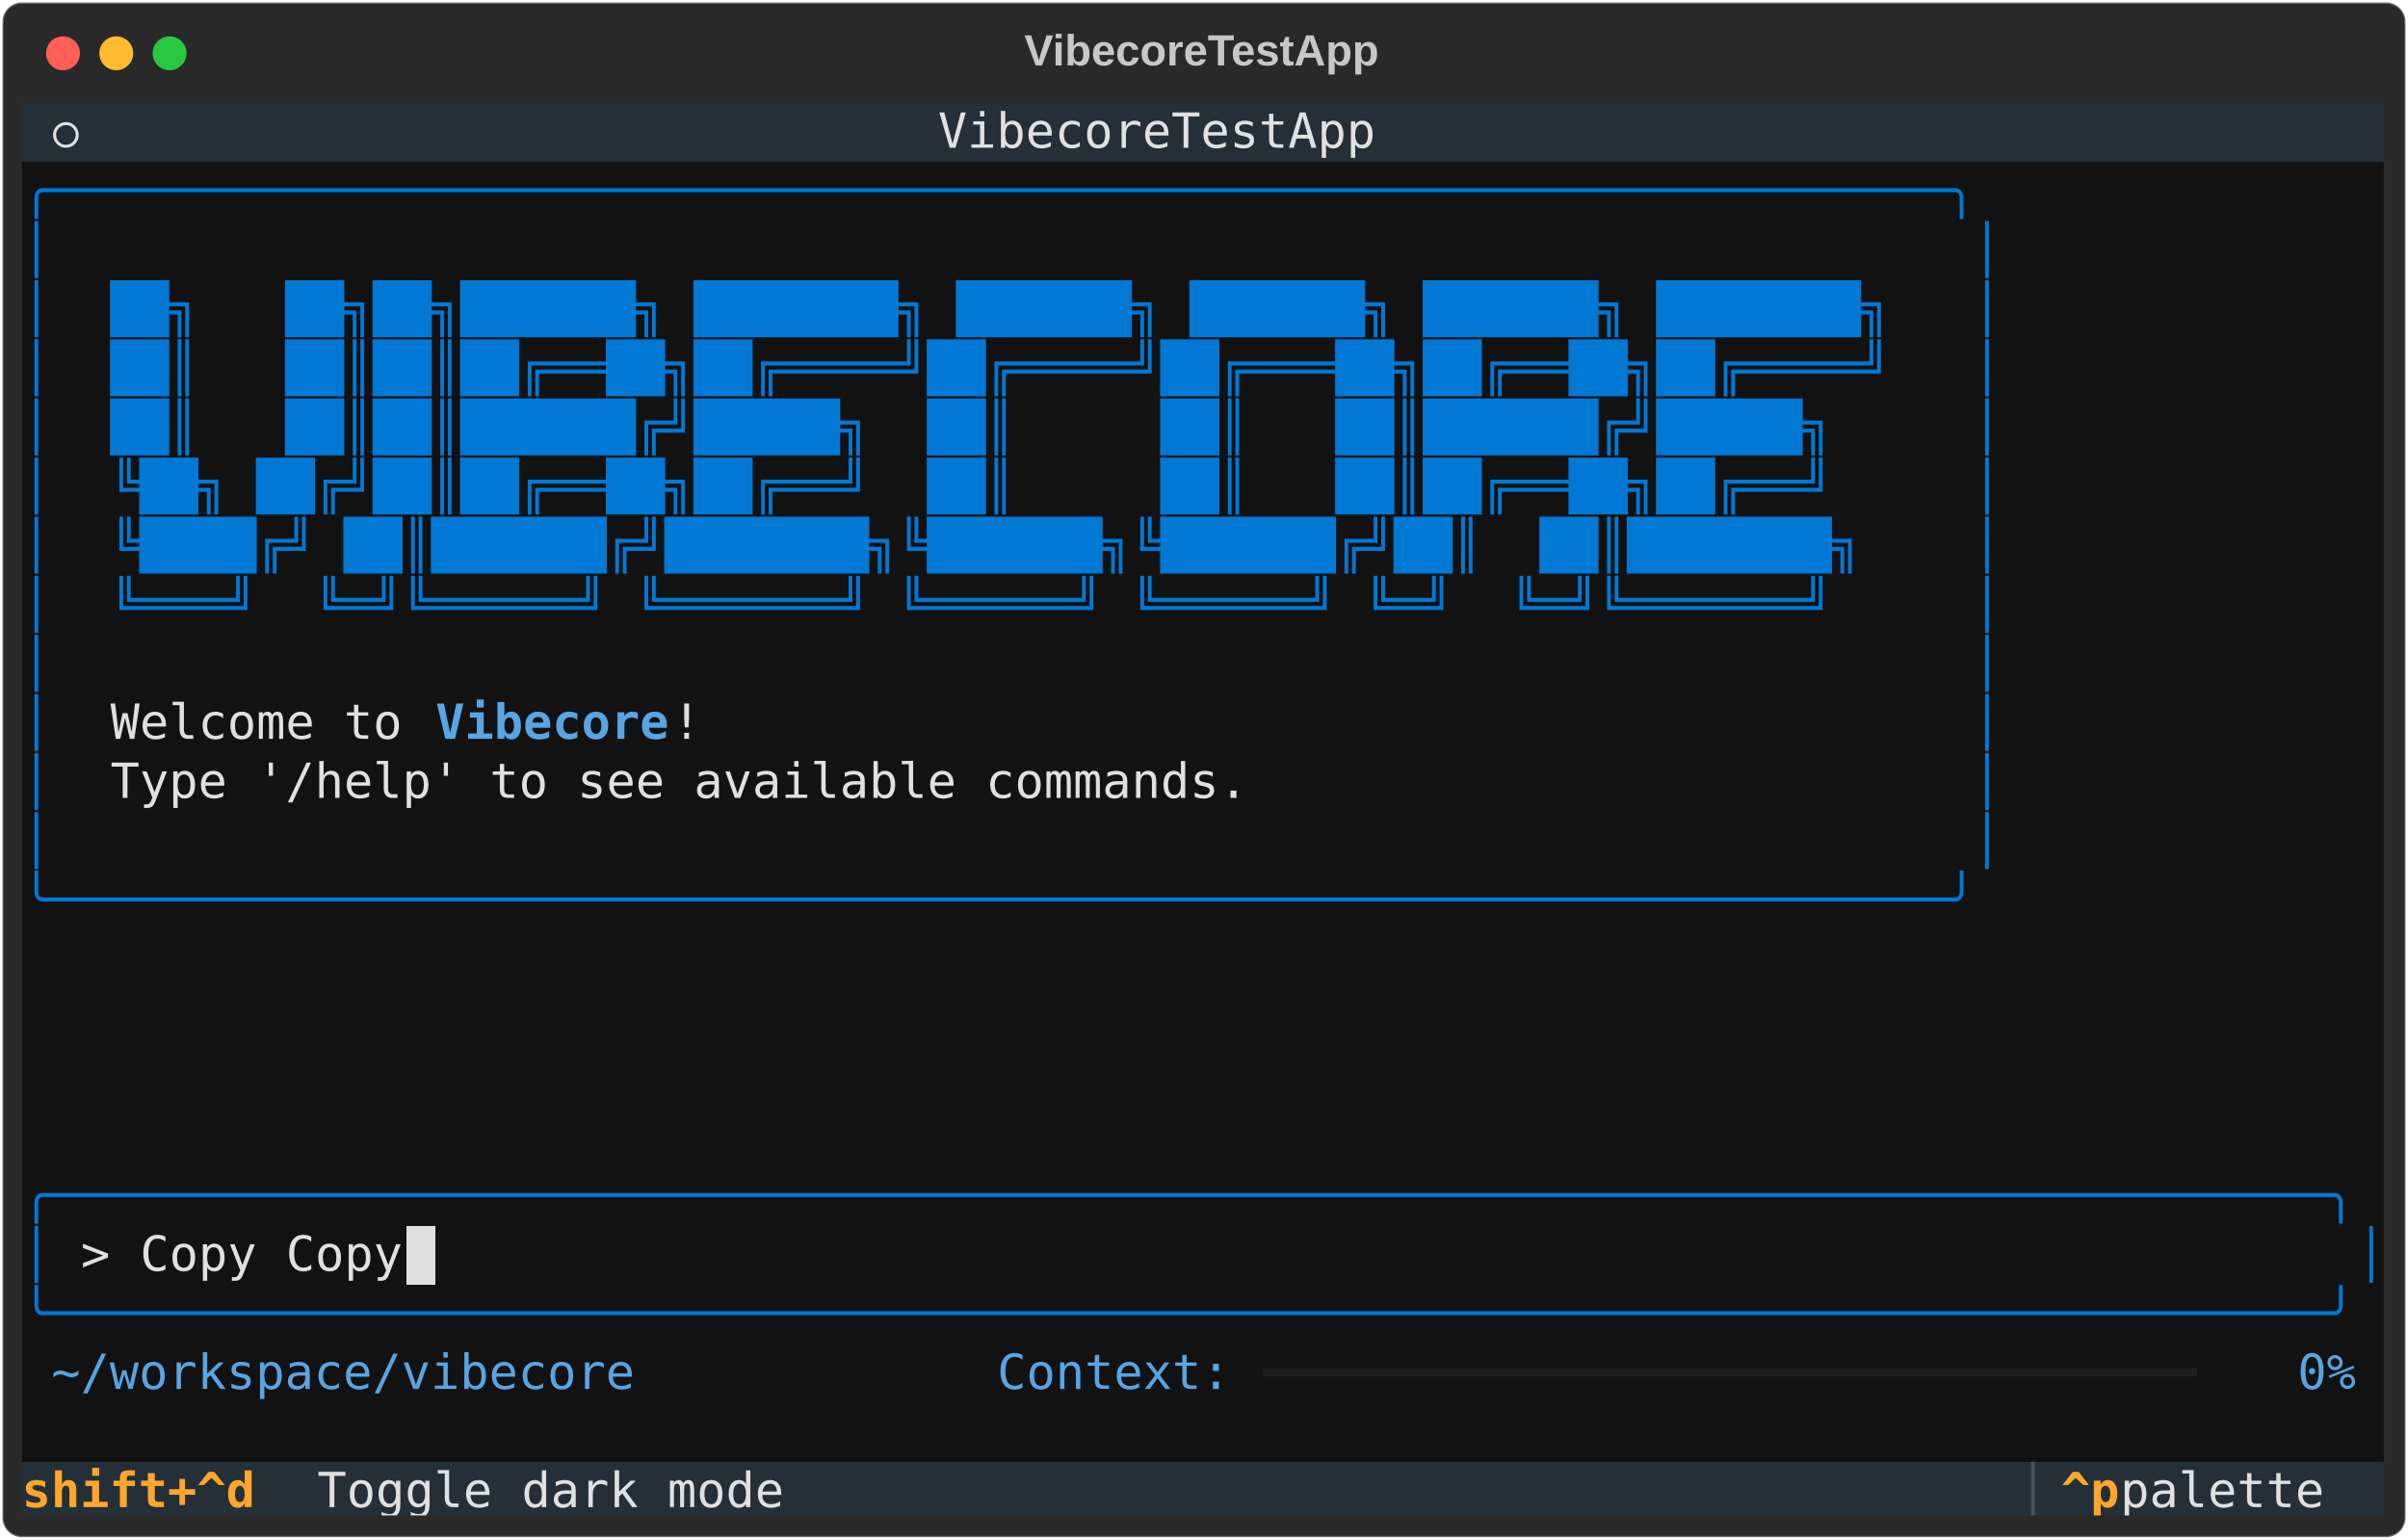
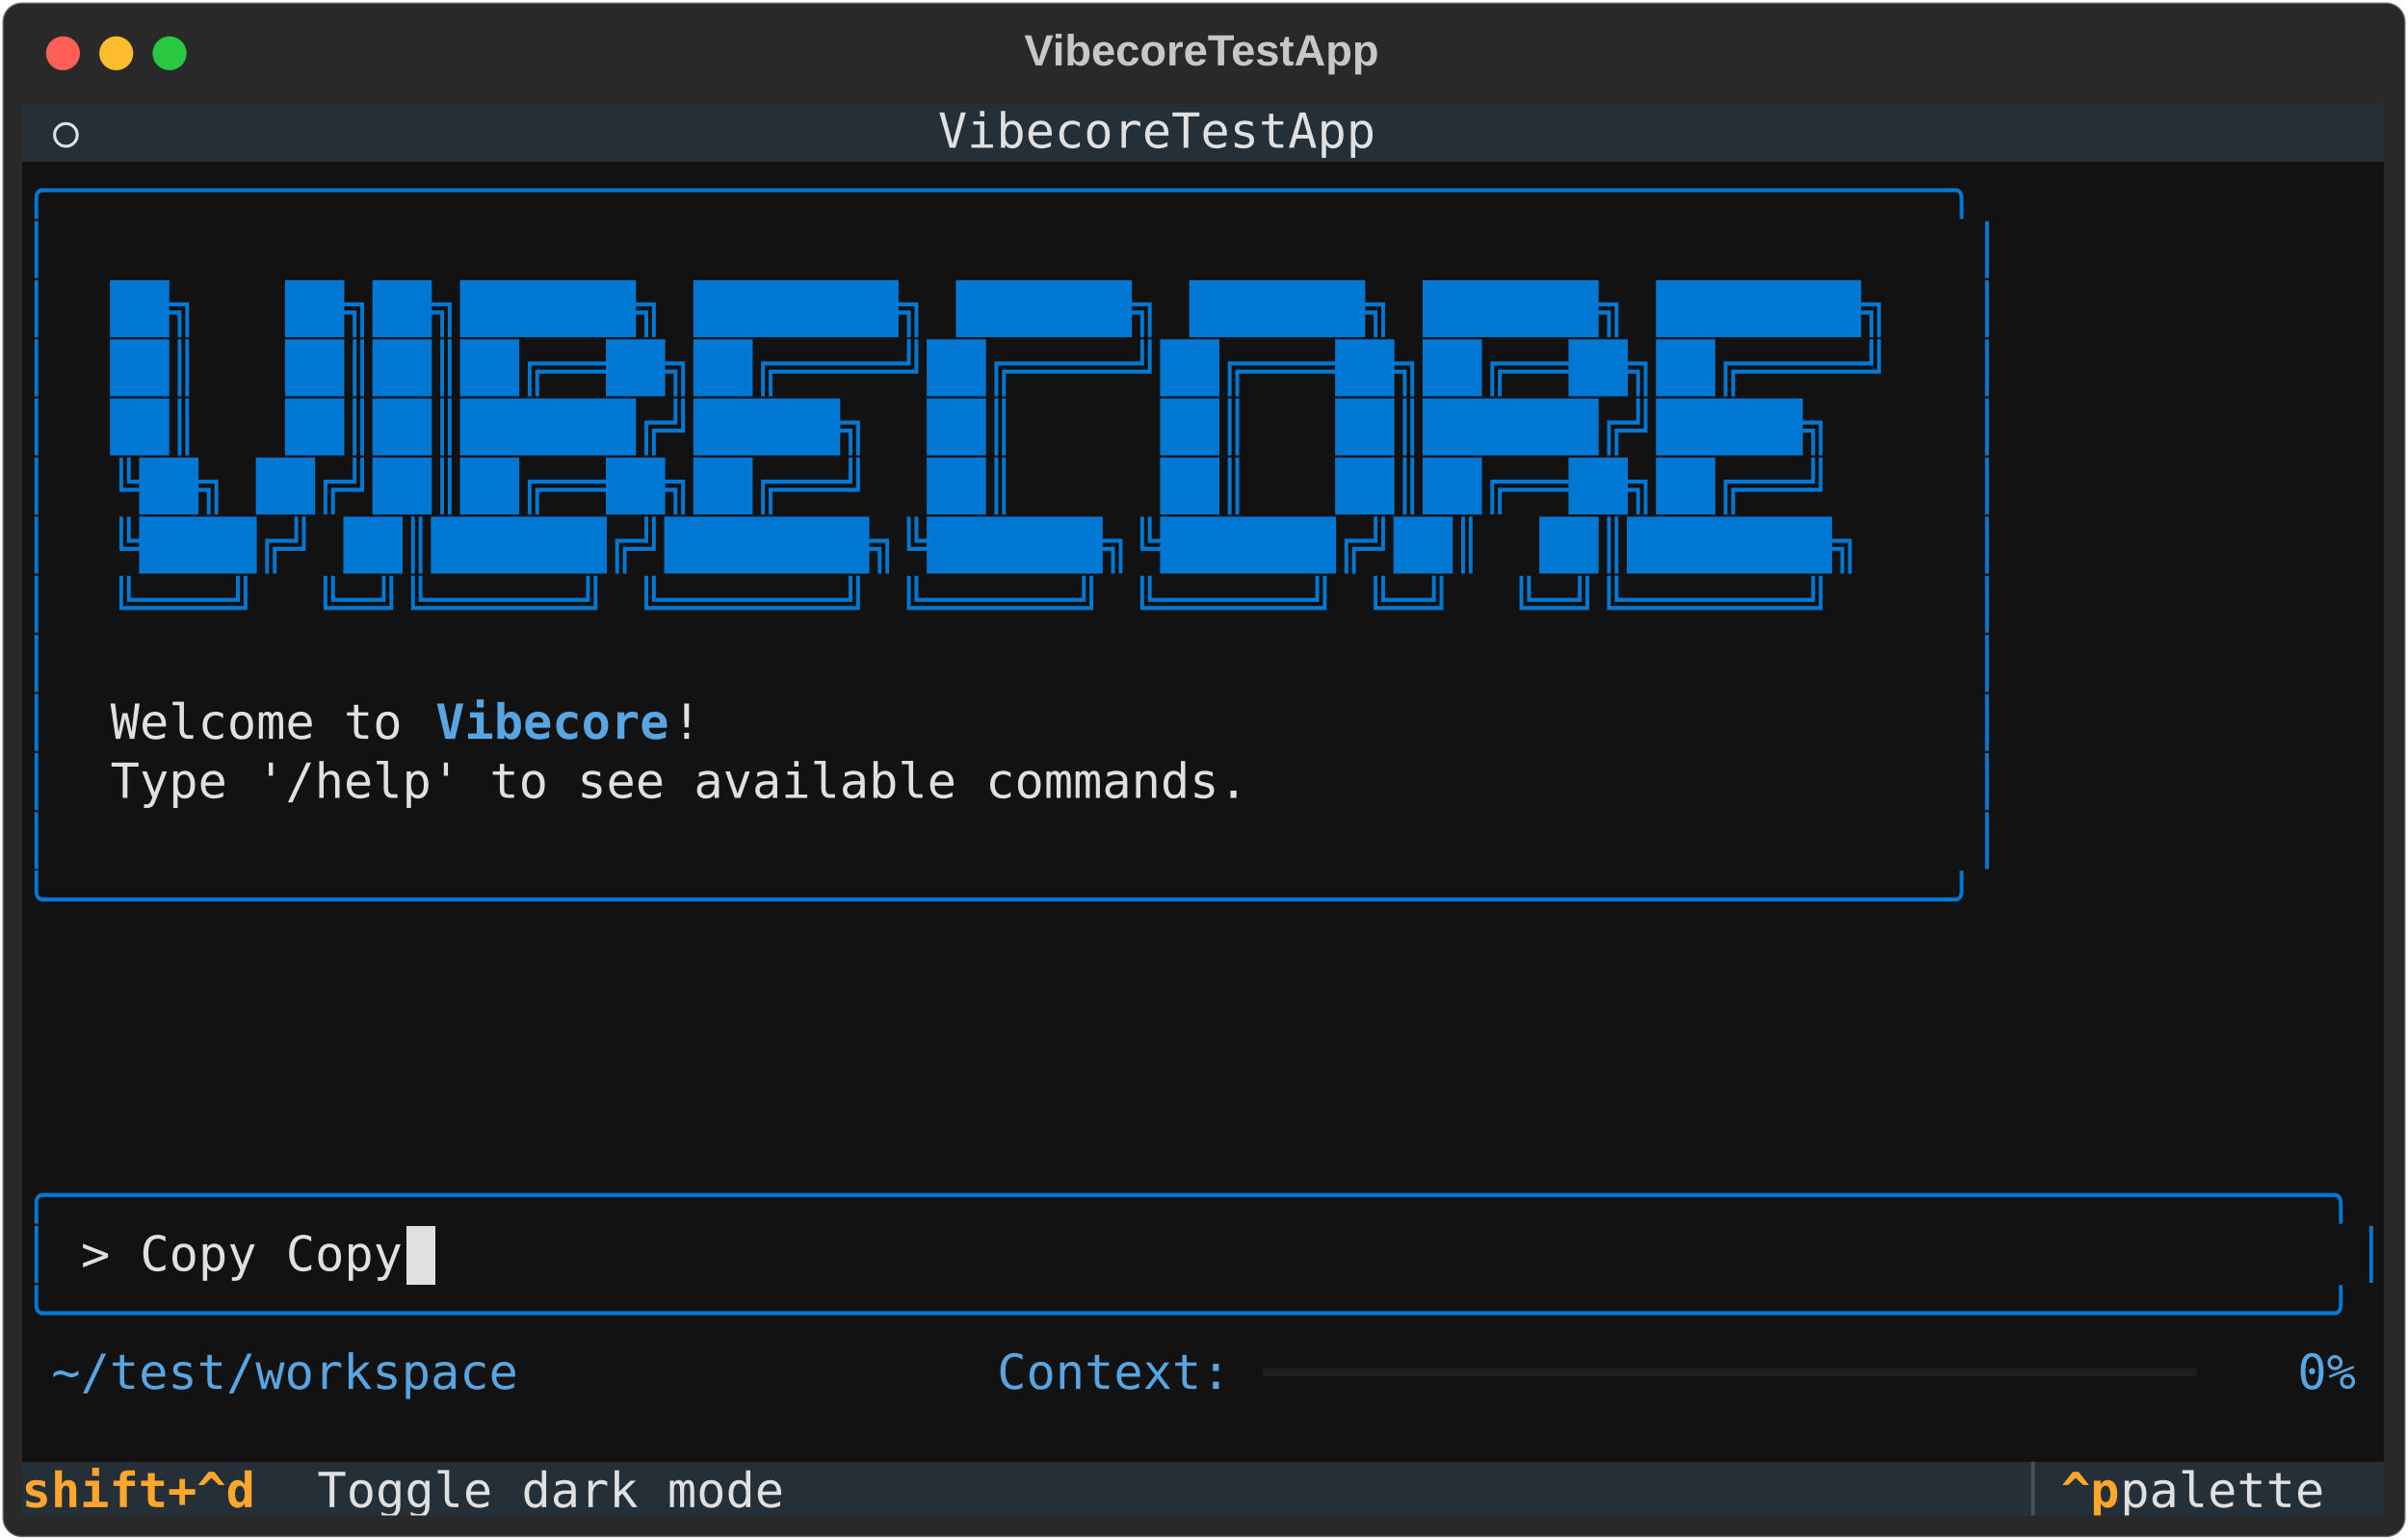
<svg xmlns="http://www.w3.org/2000/svg" class="rich-terminal" viewBox="0 0 994 635.6">
  <style>

    @font-face {
        font-family: "Fira Code";
        src: local("FiraCode-Regular"),
                url("https://cdnjs.cloudflare.com/ajax/libs/firacode/6.2.0/woff2/FiraCode-Regular.woff2") format("woff2"),
                url("https://cdnjs.cloudflare.com/ajax/libs/firacode/6.2.0/woff/FiraCode-Regular.woff") format("woff");
        font-style: normal;
        font-weight: 400;
    }
    @font-face {
        font-family: "Fira Code";
        src: local("FiraCode-Bold"),
                url("https://cdnjs.cloudflare.com/ajax/libs/firacode/6.2.0/woff2/FiraCode-Bold.woff2") format("woff2"),
                url("https://cdnjs.cloudflare.com/ajax/libs/firacode/6.2.0/woff/FiraCode-Bold.woff") format("woff");
        font-style: bold;
        font-weight: 700;
    }

    .terminal-matrix {
        font-family: Fira Code, monospace;
        font-size: 20px;
        line-height: 24.4px;
        font-variant-east-asian: full-width;
    }

    .terminal-title {
        font-size: 18px;
        font-weight: bold;
        font-family: arial;
    }

    .terminal-r1 { fill: #c5c8c6 }
.terminal-r2 { fill: #e0e0e0 }
.terminal-r3 { fill: #0178d4 }
.terminal-r4 { fill: #57a5e2;font-weight: bold }
.terminal-r5 { fill: #121212 }
.terminal-r6 { fill: #57a5e2 }
.terminal-r7 { fill: #1e1e1e }
.terminal-r8 { fill: #ffa62b;font-weight: bold }
.terminal-r9 { fill: #495259 }
    </style>
  <defs>
    <clipPath id="terminal-clip-terminal">
      <rect x="0" y="0" width="975.0" height="584.6" />
    </clipPath>
    <clipPath id="terminal-line-0">
      <rect x="0" y="1.5" width="976" height="24.65" />
    </clipPath>
    <clipPath id="terminal-line-1">
      <rect x="0" y="25.9" width="976" height="24.65" />
    </clipPath>
    <clipPath id="terminal-line-2">
      <rect x="0" y="50.3" width="976" height="24.65" />
    </clipPath>
    <clipPath id="terminal-line-3">
      <rect x="0" y="74.7" width="976" height="24.65" />
    </clipPath>
    <clipPath id="terminal-line-4">
      <rect x="0" y="99.1" width="976" height="24.65" />
    </clipPath>
    <clipPath id="terminal-line-5">
      <rect x="0" y="123.5" width="976" height="24.65" />
    </clipPath>
    <clipPath id="terminal-line-6">
      <rect x="0" y="147.9" width="976" height="24.65" />
    </clipPath>
    <clipPath id="terminal-line-7">
      <rect x="0" y="172.3" width="976" height="24.65" />
    </clipPath>
    <clipPath id="terminal-line-8">
      <rect x="0" y="196.7" width="976" height="24.65" />
    </clipPath>
    <clipPath id="terminal-line-9">
      <rect x="0" y="221.1" width="976" height="24.65" />
    </clipPath>
    <clipPath id="terminal-line-10">
      <rect x="0" y="245.5" width="976" height="24.65" />
    </clipPath>
    <clipPath id="terminal-line-11">
      <rect x="0" y="269.9" width="976" height="24.65" />
    </clipPath>
    <clipPath id="terminal-line-12">
      <rect x="0" y="294.3" width="976" height="24.65" />
    </clipPath>
    <clipPath id="terminal-line-13">
      <rect x="0" y="318.7" width="976" height="24.65" />
    </clipPath>
    <clipPath id="terminal-line-14">
      <rect x="0" y="343.1" width="976" height="24.65" />
    </clipPath>
    <clipPath id="terminal-line-15">
      <rect x="0" y="367.5" width="976" height="24.65" />
    </clipPath>
    <clipPath id="terminal-line-16">
      <rect x="0" y="391.9" width="976" height="24.65" />
    </clipPath>
    <clipPath id="terminal-line-17">
      <rect x="0" y="416.3" width="976" height="24.65" />
    </clipPath>
    <clipPath id="terminal-line-18">
      <rect x="0" y="440.7" width="976" height="24.65" />
    </clipPath>
    <clipPath id="terminal-line-19">
      <rect x="0" y="465.1" width="976" height="24.65" />
    </clipPath>
    <clipPath id="terminal-line-20">
      <rect x="0" y="489.5" width="976" height="24.65" />
    </clipPath>
    <clipPath id="terminal-line-21">
      <rect x="0" y="513.9" width="976" height="24.65" />
    </clipPath>
    <clipPath id="terminal-line-22">
      <rect x="0" y="538.3" width="976" height="24.65" />
    </clipPath>
  </defs>
  <rect fill="#292929" stroke="rgba(255,255,255,0.35)" stroke-width="1" x="1" y="1" width="992" height="633.6" rx="8" />
  <text class="terminal-title" fill="#c5c8c6" text-anchor="middle" x="496" y="27">VibecoreTestApp</text>
  <g transform="translate(26,22)">
    <circle cx="0" cy="0" r="7" fill="#ff5f57" />
    <circle cx="22" cy="0" r="7" fill="#febc2e" />
    <circle cx="44" cy="0" r="7" fill="#28c840" />
  </g>
  <g transform="translate(9, 41)" clip-path="url(#terminal-clip-terminal)">
    <rect fill="#242f38" x="0" y="1.5" width="12.2" height="24.65" shape-rendering="crispEdges" />
    <rect fill="#242f38" x="12.2" y="1.5" width="12.2" height="24.65" shape-rendering="crispEdges" />
    <rect fill="#242f38" x="24.4" y="1.5" width="61" height="24.65" shape-rendering="crispEdges" />
    <rect fill="#242f38" x="85.4" y="1.5" width="12.2" height="24.65" shape-rendering="crispEdges" />
    <rect fill="#242f38" x="97.6" y="1.5" width="280.6" height="24.65" shape-rendering="crispEdges" />
    <rect fill="#242f38" x="378.2" y="1.5" width="183" height="24.65" shape-rendering="crispEdges" />
    <rect fill="#242f38" x="561.2" y="1.5" width="292.8" height="24.65" shape-rendering="crispEdges" />
    <rect fill="#242f38" x="854" y="1.5" width="12.2" height="24.65" shape-rendering="crispEdges" />
    <rect fill="#242f38" x="866.2" y="1.5" width="0" height="24.65" shape-rendering="crispEdges" />
    <rect fill="#242f38" x="866.2" y="1.5" width="109.8" height="24.65" shape-rendering="crispEdges" />
    <rect fill="#121212" x="0" y="25.9" width="817.4" height="24.65" shape-rendering="crispEdges" />
    <rect fill="#121212" x="817.4" y="25.9" width="158.6" height="24.65" shape-rendering="crispEdges" />
    <rect fill="#121212" x="0" y="50.3" width="12.2" height="24.65" shape-rendering="crispEdges" />
    <rect fill="#121212" x="12.2" y="50.3" width="793" height="24.65" shape-rendering="crispEdges" />
    <rect fill="#121212" x="805.2" y="50.3" width="12.2" height="24.65" shape-rendering="crispEdges" />
    <rect fill="#121212" x="817.4" y="50.3" width="158.6" height="24.65" shape-rendering="crispEdges" />
    <rect fill="#121212" x="0" y="74.7" width="12.2" height="24.65" shape-rendering="crispEdges" />
    <rect fill="#121212" x="12.2" y="74.7" width="24.4" height="24.65" shape-rendering="crispEdges" />
    <rect fill="#121212" x="36.6" y="74.7" width="744.2" height="24.65" shape-rendering="crispEdges" />
    <rect fill="#121212" x="780.8" y="74.7" width="24.4" height="24.65" shape-rendering="crispEdges" />
    <rect fill="#121212" x="805.2" y="74.7" width="12.2" height="24.65" shape-rendering="crispEdges" />
    <rect fill="#121212" x="817.4" y="74.7" width="158.6" height="24.65" shape-rendering="crispEdges" />
    <rect fill="#121212" x="0" y="99.1" width="12.2" height="24.65" shape-rendering="crispEdges" />
    <rect fill="#121212" x="12.2" y="99.1" width="24.4" height="24.65" shape-rendering="crispEdges" />
    <rect fill="#121212" x="36.6" y="99.1" width="744.2" height="24.65" shape-rendering="crispEdges" />
    <rect fill="#121212" x="780.8" y="99.1" width="24.4" height="24.65" shape-rendering="crispEdges" />
    <rect fill="#121212" x="805.2" y="99.1" width="12.2" height="24.65" shape-rendering="crispEdges" />
    <rect fill="#121212" x="817.4" y="99.1" width="158.6" height="24.65" shape-rendering="crispEdges" />
    <rect fill="#121212" x="0" y="123.5" width="12.2" height="24.65" shape-rendering="crispEdges" />
    <rect fill="#121212" x="12.2" y="123.5" width="24.4" height="24.65" shape-rendering="crispEdges" />
    <rect fill="#121212" x="36.6" y="123.5" width="719.8" height="24.65" shape-rendering="crispEdges" />
    <rect fill="#121212" x="756.4" y="123.5" width="48.8" height="24.65" shape-rendering="crispEdges" />
    <rect fill="#121212" x="805.2" y="123.5" width="12.2" height="24.65" shape-rendering="crispEdges" />
    <rect fill="#121212" x="817.4" y="123.5" width="158.6" height="24.65" shape-rendering="crispEdges" />
    <rect fill="#121212" x="0" y="147.9" width="12.2" height="24.65" shape-rendering="crispEdges" />
    <rect fill="#121212" x="12.2" y="147.9" width="24.4" height="24.65" shape-rendering="crispEdges" />
    <rect fill="#121212" x="36.6" y="147.9" width="719.8" height="24.65" shape-rendering="crispEdges" />
    <rect fill="#121212" x="756.4" y="147.9" width="48.8" height="24.65" shape-rendering="crispEdges" />
    <rect fill="#121212" x="805.2" y="147.9" width="12.2" height="24.65" shape-rendering="crispEdges" />
    <rect fill="#121212" x="817.4" y="147.9" width="158.6" height="24.65" shape-rendering="crispEdges" />
    <rect fill="#121212" x="0" y="172.3" width="12.2" height="24.65" shape-rendering="crispEdges" />
    <rect fill="#121212" x="12.2" y="172.3" width="24.4" height="24.65" shape-rendering="crispEdges" />
    <rect fill="#121212" x="36.6" y="172.3" width="744.2" height="24.65" shape-rendering="crispEdges" />
    <rect fill="#121212" x="780.8" y="172.3" width="24.4" height="24.65" shape-rendering="crispEdges" />
    <rect fill="#121212" x="805.2" y="172.3" width="12.2" height="24.65" shape-rendering="crispEdges" />
    <rect fill="#121212" x="817.4" y="172.3" width="158.6" height="24.65" shape-rendering="crispEdges" />
    <rect fill="#121212" x="0" y="196.7" width="12.2" height="24.65" shape-rendering="crispEdges" />
    <rect fill="#121212" x="12.2" y="196.7" width="24.4" height="24.65" shape-rendering="crispEdges" />
    <rect fill="#121212" x="36.6" y="196.7" width="744.2" height="24.65" shape-rendering="crispEdges" />
    <rect fill="#121212" x="780.8" y="196.7" width="24.4" height="24.65" shape-rendering="crispEdges" />
    <rect fill="#121212" x="805.2" y="196.7" width="12.2" height="24.65" shape-rendering="crispEdges" />
    <rect fill="#121212" x="817.4" y="196.7" width="158.6" height="24.65" shape-rendering="crispEdges" />
    <rect fill="#121212" x="0" y="221.1" width="12.2" height="24.65" shape-rendering="crispEdges" />
    <rect fill="#121212" x="12.2" y="221.1" width="793" height="24.65" shape-rendering="crispEdges" />
    <rect fill="#121212" x="805.2" y="221.1" width="12.2" height="24.65" shape-rendering="crispEdges" />
    <rect fill="#121212" x="817.4" y="221.1" width="158.6" height="24.65" shape-rendering="crispEdges" />
    <rect fill="#121212" x="0" y="245.5" width="12.2" height="24.65" shape-rendering="crispEdges" />
    <rect fill="#121212" x="12.2" y="245.5" width="24.4" height="24.65" shape-rendering="crispEdges" />
    <rect fill="#121212" x="36.6" y="245.5" width="134.2" height="24.65" shape-rendering="crispEdges" />
    <rect fill="#121212" x="170.8" y="245.5" width="97.6" height="24.65" shape-rendering="crispEdges" />
    <rect fill="#121212" x="268.4" y="245.5" width="12.2" height="24.65" shape-rendering="crispEdges" />
    <rect fill="#121212" x="280.6" y="245.5" width="524.6" height="24.65" shape-rendering="crispEdges" />
    <rect fill="#121212" x="805.2" y="245.5" width="12.2" height="24.65" shape-rendering="crispEdges" />
    <rect fill="#121212" x="817.4" y="245.5" width="158.6" height="24.65" shape-rendering="crispEdges" />
    <rect fill="#121212" x="0" y="269.9" width="12.2" height="24.65" shape-rendering="crispEdges" />
    <rect fill="#121212" x="12.2" y="269.9" width="24.4" height="24.65" shape-rendering="crispEdges" />
    <rect fill="#121212" x="36.6" y="269.9" width="475.8" height="24.65" shape-rendering="crispEdges" />
    <rect fill="#121212" x="512.4" y="269.9" width="292.8" height="24.65" shape-rendering="crispEdges" />
    <rect fill="#121212" x="805.2" y="269.9" width="12.2" height="24.65" shape-rendering="crispEdges" />
    <rect fill="#121212" x="817.4" y="269.9" width="158.6" height="24.65" shape-rendering="crispEdges" />
    <rect fill="#121212" x="0" y="294.3" width="12.2" height="24.65" shape-rendering="crispEdges" />
    <rect fill="#121212" x="12.2" y="294.3" width="793" height="24.65" shape-rendering="crispEdges" />
    <rect fill="#121212" x="805.2" y="294.3" width="12.2" height="24.65" shape-rendering="crispEdges" />
    <rect fill="#121212" x="817.4" y="294.3" width="158.6" height="24.65" shape-rendering="crispEdges" />
    <rect fill="#121212" x="0" y="318.7" width="817.4" height="24.65" shape-rendering="crispEdges" />
    <rect fill="#121212" x="817.4" y="318.7" width="158.6" height="24.65" shape-rendering="crispEdges" />
    <rect fill="#121212" x="0" y="343.1" width="976" height="24.65" shape-rendering="crispEdges" />
    <rect fill="#121212" x="0" y="367.5" width="976" height="24.65" shape-rendering="crispEdges" />
    <rect fill="#121212" x="0" y="391.9" width="976" height="24.65" shape-rendering="crispEdges" />
    <rect fill="#121212" x="0" y="416.3" width="976" height="24.65" shape-rendering="crispEdges" />
    <rect fill="#121212" x="0" y="440.7" width="976" height="24.65" shape-rendering="crispEdges" />
    <rect fill="#121212" x="0" y="465.1" width="12.2" height="24.65" shape-rendering="crispEdges" />
    <rect fill="#121212" x="12.2" y="465.1" width="12.2" height="24.65" shape-rendering="crispEdges" />
    <rect fill="#121212" x="24.4" y="465.1" width="12.2" height="24.65" shape-rendering="crispEdges" />
    <rect fill="#121212" x="36.6" y="465.1" width="12.2" height="24.65" shape-rendering="crispEdges" />
    <rect fill="#121212" x="48.8" y="465.1" width="109.8" height="24.65" shape-rendering="crispEdges" />
    <rect fill="#e0e0e0" x="158.6" y="465.1" width="12.2" height="24.65" shape-rendering="crispEdges" />
    <rect fill="#121212" x="170.8" y="465.1" width="793" height="24.65" shape-rendering="crispEdges" />
    <rect fill="#121212" x="963.8" y="465.1" width="12.2" height="24.65" shape-rendering="crispEdges" />
    <rect fill="#121212" x="0" y="489.5" width="976" height="24.65" shape-rendering="crispEdges" />
    <rect fill="#121212" x="0" y="513.9" width="12.2" height="24.65" shape-rendering="crispEdges" />
-     <rect fill="#121212" x="12.2" y="513.9" width="244" height="24.65" shape-rendering="crispEdges" />
-     <rect fill="#121212" x="256.2" y="513.9" width="146.4" height="24.65" shape-rendering="crispEdges" />
+     <rect fill="#121212" x="12.2" y="513.9" width="195.2" height="24.65" shape-rendering="crispEdges" />
+     <rect fill="#121212" x="207.4" y="513.9" width="195.2" height="24.65" shape-rendering="crispEdges" />
    <rect fill="#121212" x="402.6" y="513.9" width="109.8" height="24.65" shape-rendering="crispEdges" />
    <rect fill="#121212" x="512.4" y="513.9" width="390.4" height="24.65" shape-rendering="crispEdges" />
    <rect fill="#121212" x="902.8" y="513.9" width="36.6" height="24.65" shape-rendering="crispEdges" />
    <rect fill="#121212" x="939.4" y="513.9" width="24.4" height="24.65" shape-rendering="crispEdges" />
    <rect fill="#121212" x="963.8" y="513.9" width="12.2" height="24.65" shape-rendering="crispEdges" />
    <rect fill="#121212" x="0" y="538.3" width="976" height="24.65" shape-rendering="crispEdges" />
    <rect fill="#242f38" x="0" y="562.7" width="122" height="24.65" shape-rendering="crispEdges" />
    <rect fill="#242f38" x="122" y="562.7" width="207.4" height="24.65" shape-rendering="crispEdges" />
    <rect fill="#242f38" x="329.4" y="562.7" width="500.2" height="24.65" shape-rendering="crispEdges" />
    <rect fill="#242f38" x="829.6" y="562.7" width="12.2" height="24.65" shape-rendering="crispEdges" />
    <rect fill="#242f38" x="841.8" y="562.7" width="24.4" height="24.65" shape-rendering="crispEdges" />
    <rect fill="#242f38" x="866.2" y="562.7" width="97.6" height="24.65" shape-rendering="crispEdges" />
    <rect fill="#242f38" x="963.8" y="562.7" width="12.2" height="24.65" shape-rendering="crispEdges" />
    <g class="terminal-matrix">
      <text class="terminal-r2" x="12.2" y="20" textLength="12.2" clip-path="url(#terminal-line-0)">⭘</text>
      <text class="terminal-r2" x="378.2" y="20" textLength="183" clip-path="url(#terminal-line-0)">VibecoreTestApp</text>
      <text class="terminal-r1" x="976" y="20" textLength="12.2" clip-path="url(#terminal-line-0)">
</text>
      <text class="terminal-r3" x="0" y="44.4" textLength="817.4" clip-path="url(#terminal-line-1)">╭─────────────────────────────────────────────────────────────────╮</text>
      <text class="terminal-r1" x="976" y="44.4" textLength="12.2" clip-path="url(#terminal-line-1)">
</text>
      <text class="terminal-r3" x="0" y="68.8" textLength="12.2" clip-path="url(#terminal-line-2)">│</text>
      <text class="terminal-r3" x="805.2" y="68.8" textLength="12.2" clip-path="url(#terminal-line-2)">│</text>
      <text class="terminal-r1" x="976" y="68.8" textLength="12.2" clip-path="url(#terminal-line-2)">
</text>
      <text class="terminal-r3" x="0" y="93.2" textLength="12.2" clip-path="url(#terminal-line-3)">│</text>
      <text class="terminal-r3" x="36.6" y="93.2" textLength="744.2" clip-path="url(#terminal-line-3)">██╗   ██╗██╗██████╗ ███████╗ ██████╗ ██████╗ ██████╗ ███████╗</text>
      <text class="terminal-r3" x="805.2" y="93.2" textLength="12.2" clip-path="url(#terminal-line-3)">│</text>
      <text class="terminal-r1" x="976" y="93.2" textLength="12.2" clip-path="url(#terminal-line-3)">
</text>
      <text class="terminal-r3" x="0" y="117.6" textLength="12.2" clip-path="url(#terminal-line-4)">│</text>
      <text class="terminal-r3" x="36.6" y="117.6" textLength="744.2" clip-path="url(#terminal-line-4)">██║   ██║██║██╔══██╗██╔════╝██╔════╝██╔═══██╗██╔══██╗██╔════╝</text>
      <text class="terminal-r3" x="805.2" y="117.6" textLength="12.2" clip-path="url(#terminal-line-4)">│</text>
      <text class="terminal-r1" x="976" y="117.6" textLength="12.2" clip-path="url(#terminal-line-4)">
</text>
      <text class="terminal-r3" x="0" y="142" textLength="12.2" clip-path="url(#terminal-line-5)">│</text>
      <text class="terminal-r3" x="36.6" y="142" textLength="719.8" clip-path="url(#terminal-line-5)">██║   ██║██║██████╔╝█████╗  ██║     ██║   ██║██████╔╝█████╗</text>
      <text class="terminal-r3" x="805.2" y="142" textLength="12.2" clip-path="url(#terminal-line-5)">│</text>
      <text class="terminal-r1" x="976" y="142" textLength="12.2" clip-path="url(#terminal-line-5)">
</text>
      <text class="terminal-r3" x="0" y="166.4" textLength="12.2" clip-path="url(#terminal-line-6)">│</text>
      <text class="terminal-r3" x="36.6" y="166.4" textLength="719.8" clip-path="url(#terminal-line-6)">╚██╗ ██╔╝██║██╔══██╗██╔══╝  ██║     ██║   ██║██╔══██╗██╔══╝</text>
      <text class="terminal-r3" x="805.2" y="166.4" textLength="12.2" clip-path="url(#terminal-line-6)">│</text>
      <text class="terminal-r1" x="976" y="166.4" textLength="12.2" clip-path="url(#terminal-line-6)">
</text>
      <text class="terminal-r3" x="0" y="190.8" textLength="12.2" clip-path="url(#terminal-line-7)">│</text>
      <text class="terminal-r3" x="36.6" y="190.8" textLength="744.2" clip-path="url(#terminal-line-7)"> ╚████╔╝ ██║██████╔╝███████╗╚██████╗╚██████╔╝██║  ██║███████╗</text>
      <text class="terminal-r3" x="805.2" y="190.8" textLength="12.2" clip-path="url(#terminal-line-7)">│</text>
      <text class="terminal-r1" x="976" y="190.8" textLength="12.2" clip-path="url(#terminal-line-7)">
</text>
      <text class="terminal-r3" x="0" y="215.2" textLength="12.2" clip-path="url(#terminal-line-8)">│</text>
      <text class="terminal-r3" x="36.6" y="215.2" textLength="744.2" clip-path="url(#terminal-line-8)">  ╚═══╝  ╚═╝╚═════╝ ╚══════╝ ╚═════╝ ╚═════╝ ╚═╝  ╚═╝╚══════╝</text>
      <text class="terminal-r3" x="805.2" y="215.2" textLength="12.2" clip-path="url(#terminal-line-8)">│</text>
      <text class="terminal-r1" x="976" y="215.2" textLength="12.2" clip-path="url(#terminal-line-8)">
</text>
      <text class="terminal-r3" x="0" y="239.6" textLength="12.2" clip-path="url(#terminal-line-9)">│</text>
      <text class="terminal-r3" x="805.2" y="239.6" textLength="12.2" clip-path="url(#terminal-line-9)">│</text>
      <text class="terminal-r1" x="976" y="239.6" textLength="12.2" clip-path="url(#terminal-line-9)">
</text>
      <text class="terminal-r3" x="0" y="264" textLength="12.2" clip-path="url(#terminal-line-10)">│</text>
      <text class="terminal-r2" x="36.6" y="264" textLength="134.2" clip-path="url(#terminal-line-10)">Welcome to </text>
      <text class="terminal-r4" x="170.8" y="264" textLength="97.6" clip-path="url(#terminal-line-10)">Vibecore</text>
      <text class="terminal-r2" x="268.4" y="264" textLength="12.2" clip-path="url(#terminal-line-10)">!</text>
      <text class="terminal-r3" x="805.2" y="264" textLength="12.2" clip-path="url(#terminal-line-10)">│</text>
      <text class="terminal-r1" x="976" y="264" textLength="12.2" clip-path="url(#terminal-line-10)">
</text>
      <text class="terminal-r3" x="0" y="288.4" textLength="12.2" clip-path="url(#terminal-line-11)">│</text>
      <text class="terminal-r2" x="36.6" y="288.4" textLength="475.8" clip-path="url(#terminal-line-11)">Type '/help' to see available commands.</text>
      <text class="terminal-r3" x="805.2" y="288.4" textLength="12.2" clip-path="url(#terminal-line-11)">│</text>
      <text class="terminal-r1" x="976" y="288.4" textLength="12.2" clip-path="url(#terminal-line-11)">
</text>
      <text class="terminal-r3" x="0" y="312.8" textLength="12.2" clip-path="url(#terminal-line-12)">│</text>
      <text class="terminal-r3" x="805.2" y="312.8" textLength="12.2" clip-path="url(#terminal-line-12)">│</text>
      <text class="terminal-r1" x="976" y="312.8" textLength="12.2" clip-path="url(#terminal-line-12)">
</text>
      <text class="terminal-r3" x="0" y="337.2" textLength="817.4" clip-path="url(#terminal-line-13)">╰─────────────────────────────────────────────────────────────────╯</text>
      <text class="terminal-r1" x="976" y="337.2" textLength="12.2" clip-path="url(#terminal-line-13)">
</text>
      <text class="terminal-r1" x="976" y="361.6" textLength="12.2" clip-path="url(#terminal-line-14)">
</text>
      <text class="terminal-r1" x="976" y="386" textLength="12.2" clip-path="url(#terminal-line-15)">
</text>
      <text class="terminal-r1" x="976" y="410.4" textLength="12.2" clip-path="url(#terminal-line-16)">
</text>
      <text class="terminal-r1" x="976" y="434.8" textLength="12.2" clip-path="url(#terminal-line-17)">
</text>
      <text class="terminal-r3" x="0" y="459.2" textLength="976" clip-path="url(#terminal-line-18)">╭──────────────────────────────────────────────────────────────────────────────╮</text>
      <text class="terminal-r1" x="976" y="459.2" textLength="12.2" clip-path="url(#terminal-line-18)">
</text>
      <text class="terminal-r3" x="0" y="483.6" textLength="12.2" clip-path="url(#terminal-line-19)">│</text>
      <text class="terminal-r2" x="24.4" y="483.6" textLength="12.2" clip-path="url(#terminal-line-19)">&gt;</text>
      <text class="terminal-r2" x="48.8" y="483.6" textLength="109.8" clip-path="url(#terminal-line-19)">Copy Copy</text>
      <text class="terminal-r3" x="963.8" y="483.6" textLength="12.2" clip-path="url(#terminal-line-19)">│</text>
      <text class="terminal-r1" x="976" y="483.6" textLength="12.2" clip-path="url(#terminal-line-19)">
</text>
      <text class="terminal-r3" x="0" y="508" textLength="976" clip-path="url(#terminal-line-20)">╰──────────────────────────────────────────────────────────────────────────────╯</text>
      <text class="terminal-r1" x="976" y="508" textLength="12.2" clip-path="url(#terminal-line-20)">
</text>
-       <text class="terminal-r6" x="12.2" y="532.4" textLength="244" clip-path="url(#terminal-line-21)">~/workspace/vibecore</text>
+       <text class="terminal-r6" x="12.2" y="532.4" textLength="195.2" clip-path="url(#terminal-line-21)">~/test/workspace</text>
      <text class="terminal-r6" x="402.6" y="532.4" textLength="109.8" clip-path="url(#terminal-line-21)">Context: </text>
      <text class="terminal-r7" x="512.4" y="532.4" textLength="390.4" clip-path="url(#terminal-line-21)">━━━━━━━━━━━━━━━━━━━━━━━━━━━━━━━━</text>
      <text class="terminal-r6" x="939.4" y="532.4" textLength="24.4" clip-path="url(#terminal-line-21)">0%</text>
      <text class="terminal-r1" x="976" y="532.4" textLength="12.2" clip-path="url(#terminal-line-21)">
</text>
      <text class="terminal-r1" x="976" y="556.8" textLength="12.2" clip-path="url(#terminal-line-22)">
</text>
      <text class="terminal-r8" x="0" y="581.2" textLength="122" clip-path="url(#terminal-line-23)"> shift+^d </text>
      <text class="terminal-r2" x="122" y="581.2" textLength="207.4" clip-path="url(#terminal-line-23)">Toggle dark mode </text>
      <text class="terminal-r9" x="829.6" y="581.2" textLength="12.2" clip-path="url(#terminal-line-23)">▏</text>
      <text class="terminal-r8" x="841.8" y="581.2" textLength="24.4" clip-path="url(#terminal-line-23)">^p</text>
      <text class="terminal-r2" x="866.2" y="581.2" textLength="97.6" clip-path="url(#terminal-line-23)"> palette</text>
    </g>
  </g>
</svg>
